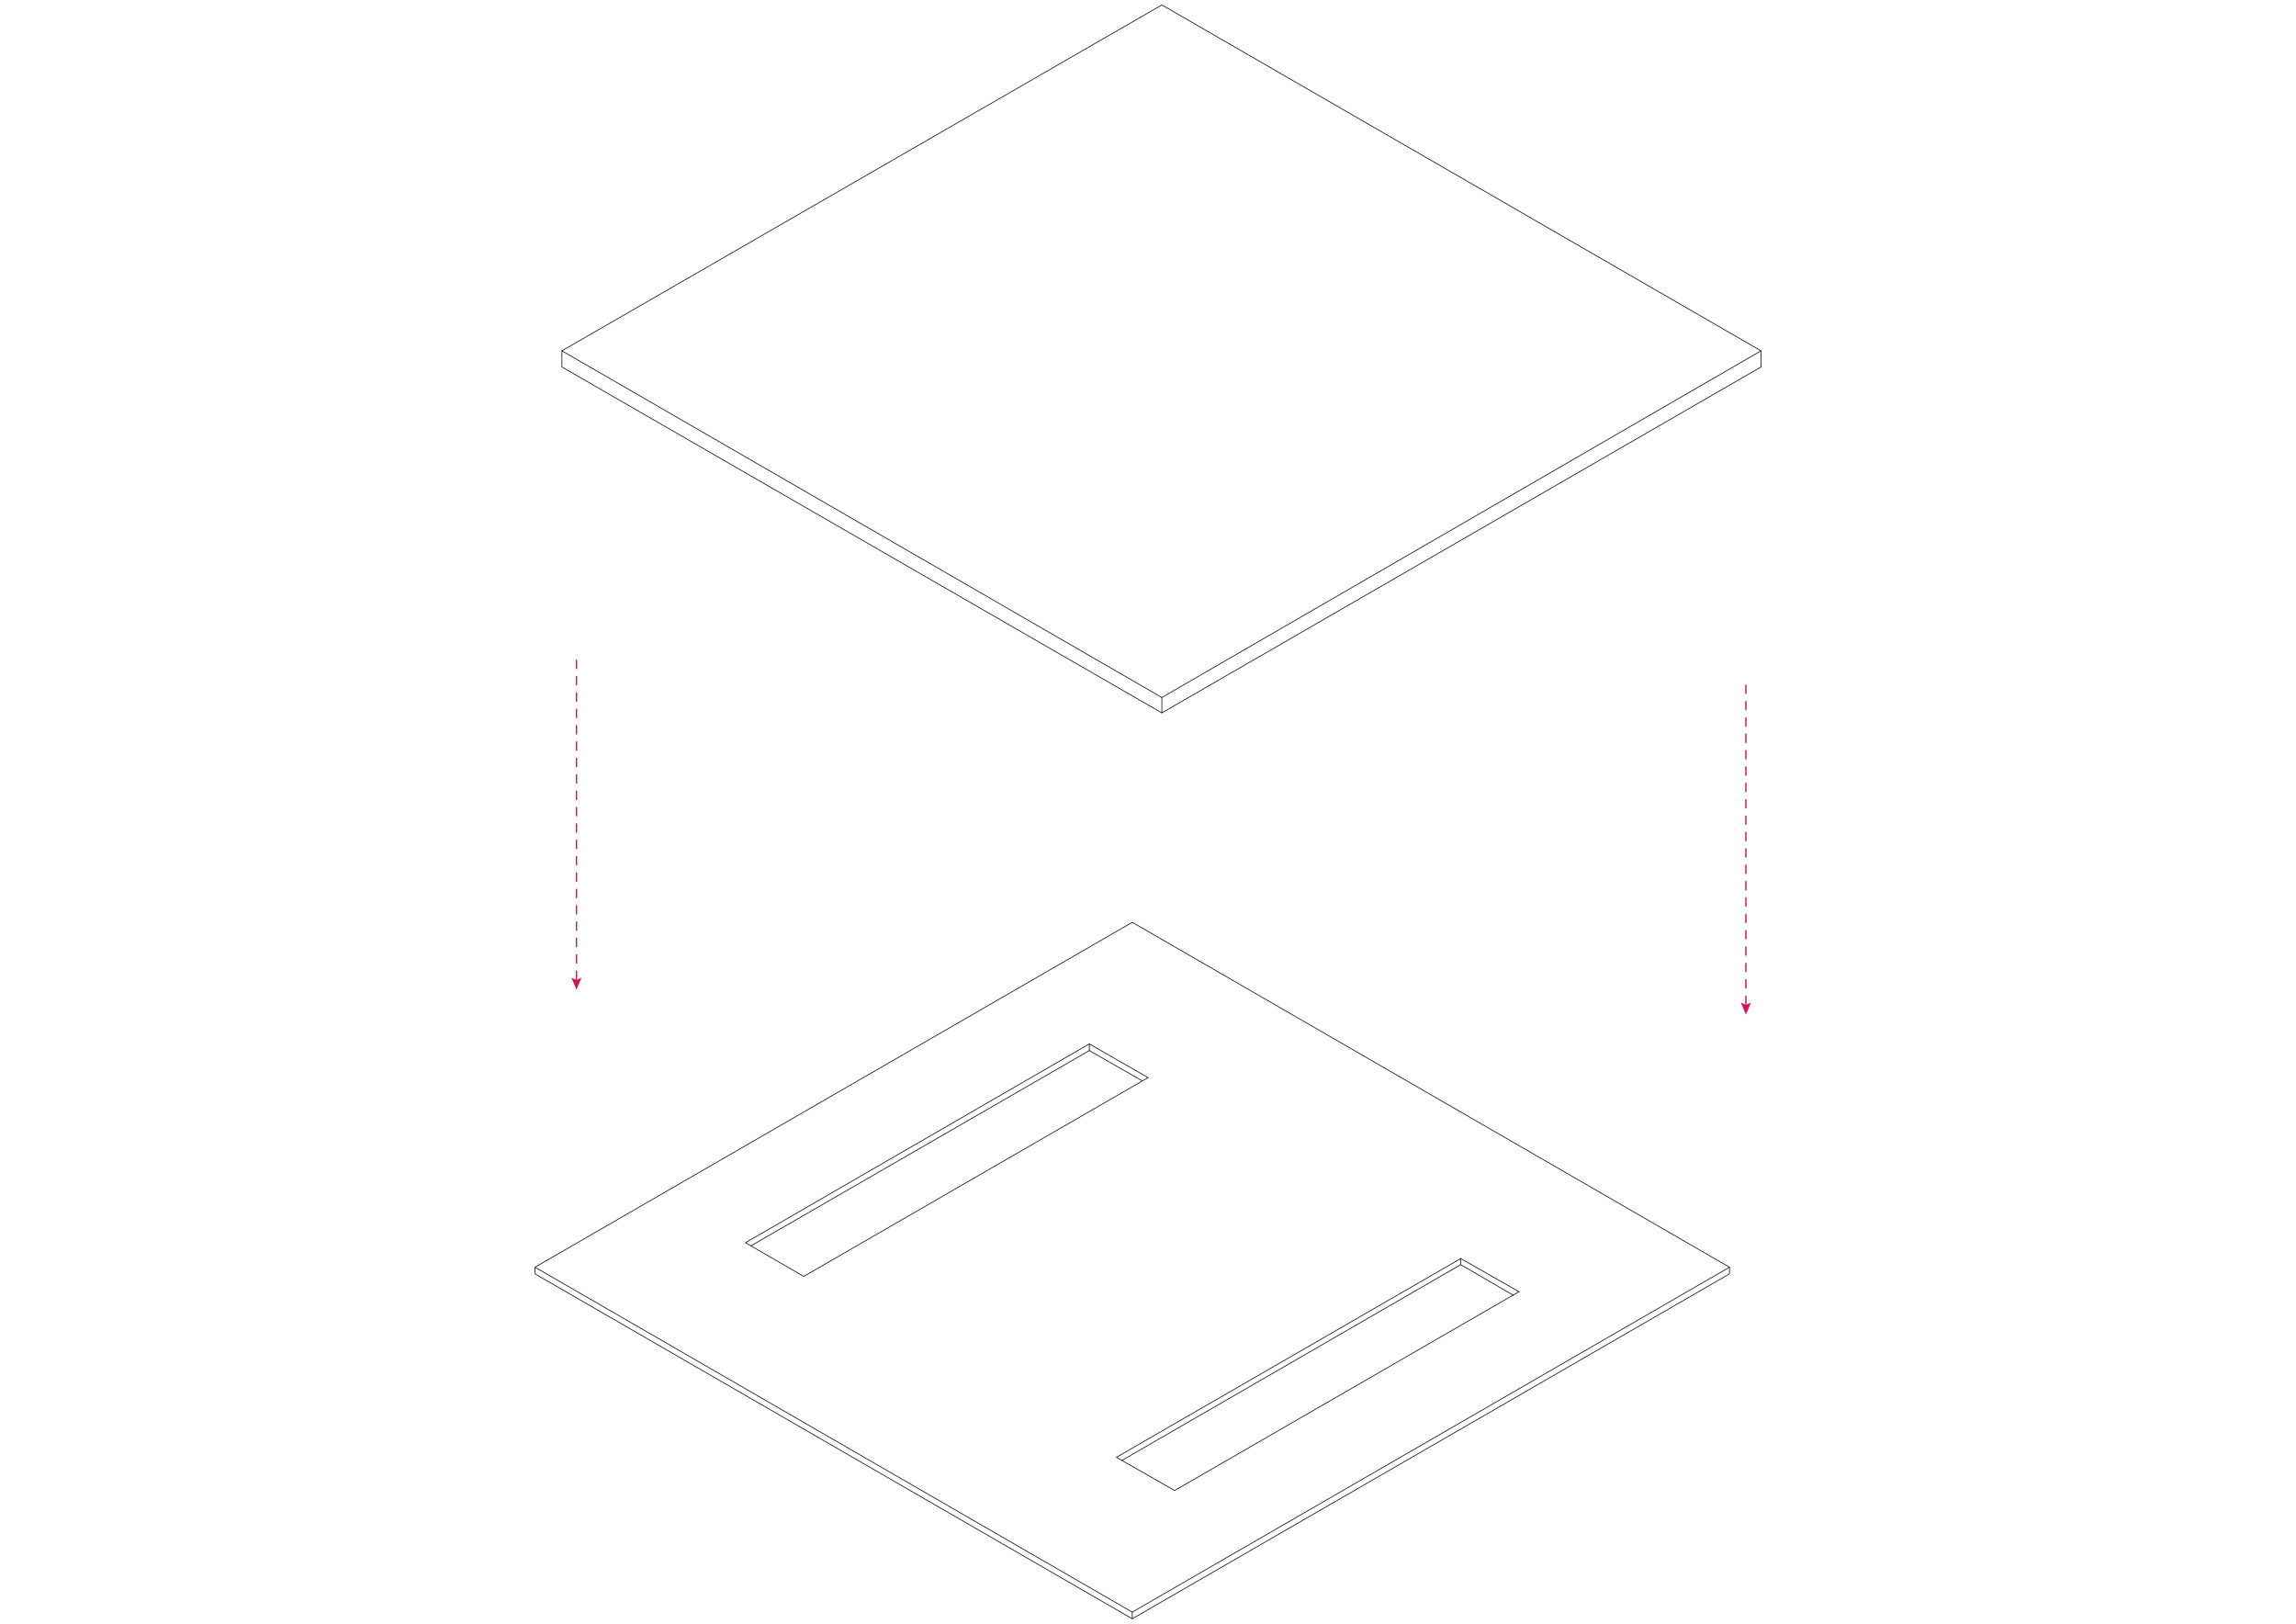
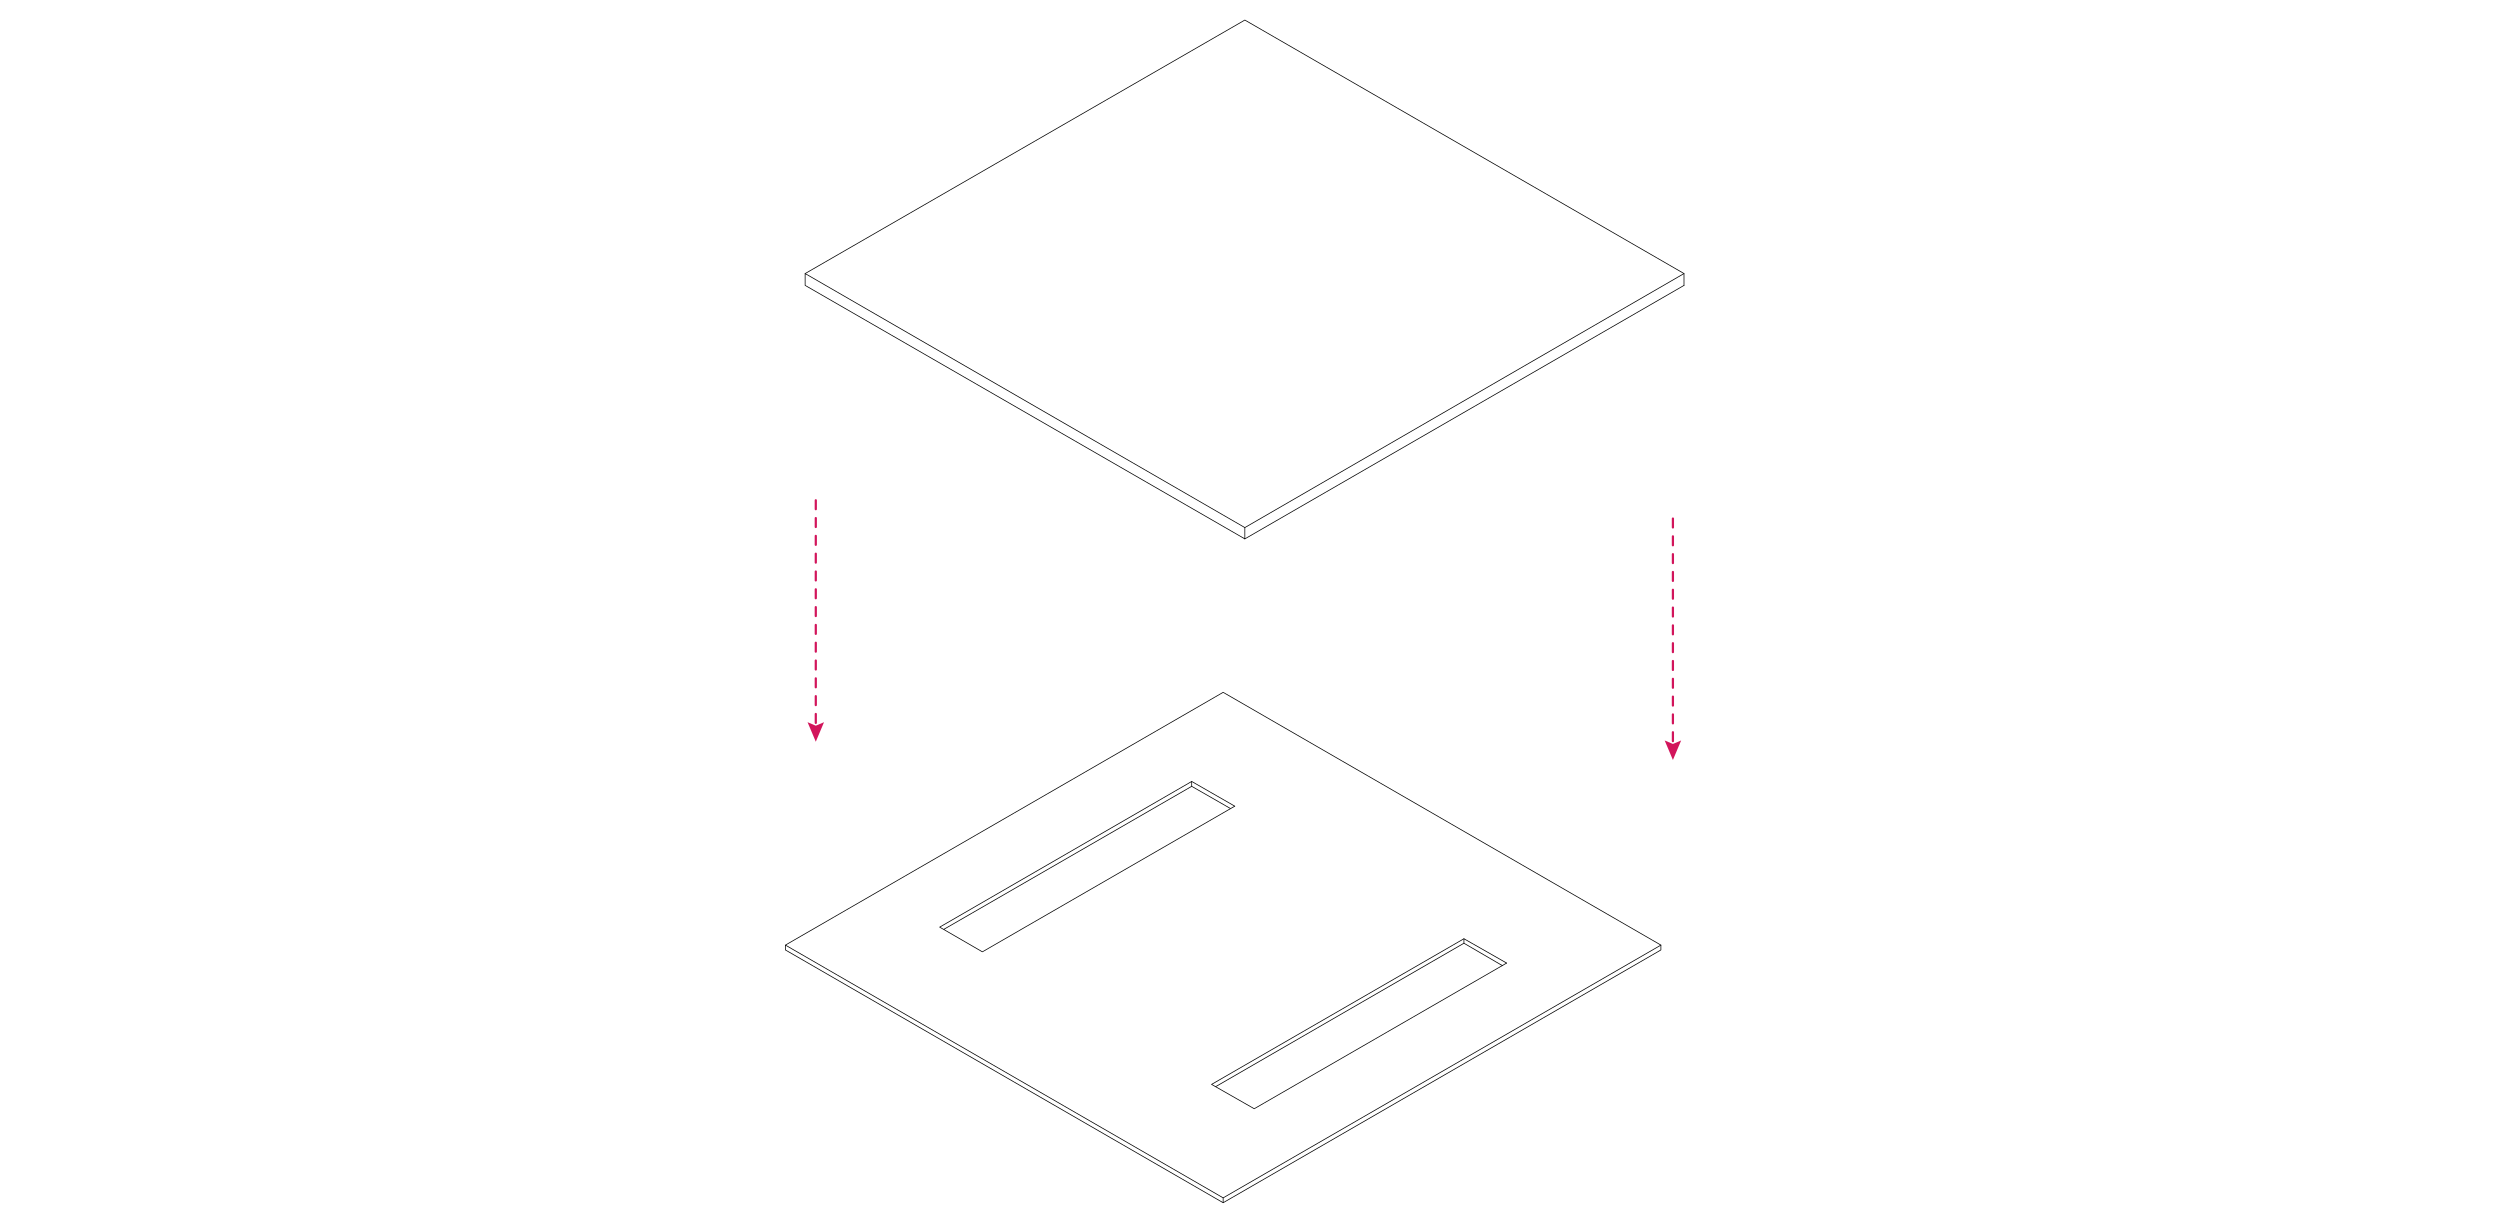
- <svg xmlns="http://www.w3.org/2000/svg" id="Layer_1" viewBox="0 0 841.89 595.28">
-   <defs>
-     <style>.cls-1{fill:#d2155b;}.cls-2{stroke:#d2155b;stroke-dasharray:0 0 3 3;stroke-width:.5px;}.cls-2,.cls-3{fill:none;stroke-linecap:round;stroke-linejoin:round;}.cls-3{stroke:#000;stroke-width:.25px;}</style>
-   </defs>
-   <line class="cls-2" x1="211.37" y1="242.05" x2="211.37" y2="359.86" />
-   <polygon class="cls-1" points="209.52 358.45 211.37 359.24 213.23 358.45 211.37 362.84 209.52 358.45" />
-   <polyline class="cls-3" points="426.02 255.71 206.04 128.62 206.04 134.54 426.02 261.36 426.02 255.71" />
-   <polyline class="cls-3" points="206.04 128.62 426.02 1.81 645.72 128.62 645.72 134.54" />
-   <line class="cls-3" x1="645.72" y1="128.62" x2="426.02" y2="255.71" />
-   <line class="cls-3" x1="426.02" y1="261.36" x2="645.72" y2="134.54" />
-   <line class="cls-2" x1="640.17" y1="251.19" x2="640.17" y2="369" />
-   <polygon class="cls-1" points="638.32 367.59 640.17 368.38 642.03 367.59 640.17 371.98 638.32 367.59" />
-   <polyline class="cls-3" points="275.41 456.71 399.43 385.15 399.43 382.71 273.35 455.59 294.71 467.95 420.97 395.08" />
-   <line class="cls-3" x1="399.43" y1="385.15" x2="418.73" y2="396.2" />
-   <line class="cls-3" x1="399.43" y1="382.71" x2="420.97" y2="395.08" />
-   <line class="cls-3" x1="535.62" y1="463.64" x2="554.92" y2="474.88" />
-   <polyline class="cls-3" points="411.42 535.39 535.62 463.64 535.62 461.4 556.98 473.57" />
-   <polyline class="cls-3" points="556.98 473.57 430.71 546.45 409.36 534.27 535.62 461.4" />
-   <polyline class="cls-3" points="196.17 464.58 196.17 467.02 415.17 593.47 415.17 591.03 196.17 464.58 415.17 338.13 634.16 464.58 634.16 467.02 415.17 593.47" />
-   <line class="cls-3" x1="415.17" y1="591.03" x2="634.16" y2="464.58" />
+ <svg xmlns="http://www.w3.org/2000/svg" id="Layer_1" viewBox="0 0 842.304 408.246">
+   <line x1="274.857" y1="168.555" x2="274.857" y2="245.429" style="fill:none; stroke:#d2155b; stroke-dasharray:3 3; stroke-linecap:round; stroke-linejoin:round; stroke-width:.75px;" />
+   <polygon points="272.08 243.322 274.857 244.502 277.634 243.322 274.857 249.906 272.08 243.322" style="fill:#d2155b;" />
+   <polyline points="419.411 177.753 271.266 92.166 271.266 96.155 419.411 181.561 419.411 177.753" style="fill:none; stroke:#000; stroke-linecap:round; stroke-linejoin:round; stroke-width:.25px;" />
+   <polyline points="271.266 92.166 419.411 6.76 567.375 92.166 567.375 96.155" style="fill:none; stroke:#000; stroke-linecap:round; stroke-linejoin:round; stroke-width:.25px;" />
+   <line x1="567.375" y1="92.166" x2="419.411" y2="177.753" style="fill:none; stroke:#000; stroke-linecap:round; stroke-linejoin:round; stroke-width:.25px;" />
+   <line x1="419.411" y1="181.561" x2="567.375" y2="96.155" style="fill:none; stroke:#000; stroke-linecap:round; stroke-linejoin:round; stroke-width:.25px;" />
+   <line x1="563.639" y1="174.711" x2="563.639" y2="251.585" style="fill:none; stroke:#d2155b; stroke-dasharray:3 3; stroke-linecap:round; stroke-linejoin:round; stroke-width:.75px;" />
+   <polygon points="560.861 249.479 563.639 250.658 566.416 249.479 563.639 256.062 560.861 249.479" style="fill:#d2155b;" />
+   <polyline points="317.984 313.125 401.506 264.929 401.506 263.289 316.596 312.368 330.979 320.695 416.015 271.616" style="fill:none; stroke:#000; stroke-linecap:round; stroke-linejoin:round; stroke-width:.25px;" />
+   <line x1="401.506" y1="264.929" x2="414.501" y2="272.373" style="fill:none; stroke:#000; stroke-linecap:round; stroke-linejoin:round; stroke-width:.25px;" />
+   <line x1="401.506" y1="263.289" x2="416.015" y2="271.616" style="fill:none; stroke:#000; stroke-linecap:round; stroke-linejoin:round; stroke-width:.25px;" />
+   <line x1="493.228" y1="317.793" x2="506.223" y2="325.363" style="fill:none; stroke:#000; stroke-linecap:round; stroke-linejoin:round; stroke-width:.25px;" />
+   <polyline points="409.58 366.114 493.228 317.793 493.228 316.279 507.611 324.479" style="fill:none; stroke:#000; stroke-linecap:round; stroke-linejoin:round; stroke-width:.25px;" />
+   <polyline points="507.611 324.479 422.575 373.558 408.193 365.357 493.228 316.279" style="fill:none; stroke:#000; stroke-linecap:round; stroke-linejoin:round; stroke-width:.25px;" />
+   <polyline points="264.616 318.424 264.616 320.064 412.104 405.226 412.104 403.585 264.616 318.424 412.104 233.262 559.591 318.424 559.591 320.064 412.104 405.226" style="fill:none; stroke:#000; stroke-linecap:round; stroke-linejoin:round; stroke-width:.25px;" />
+   <line x1="412.104" y1="403.585" x2="559.591" y2="318.424" style="fill:none; stroke:#000; stroke-linecap:round; stroke-linejoin:round; stroke-width:.25px;" />
</svg>
